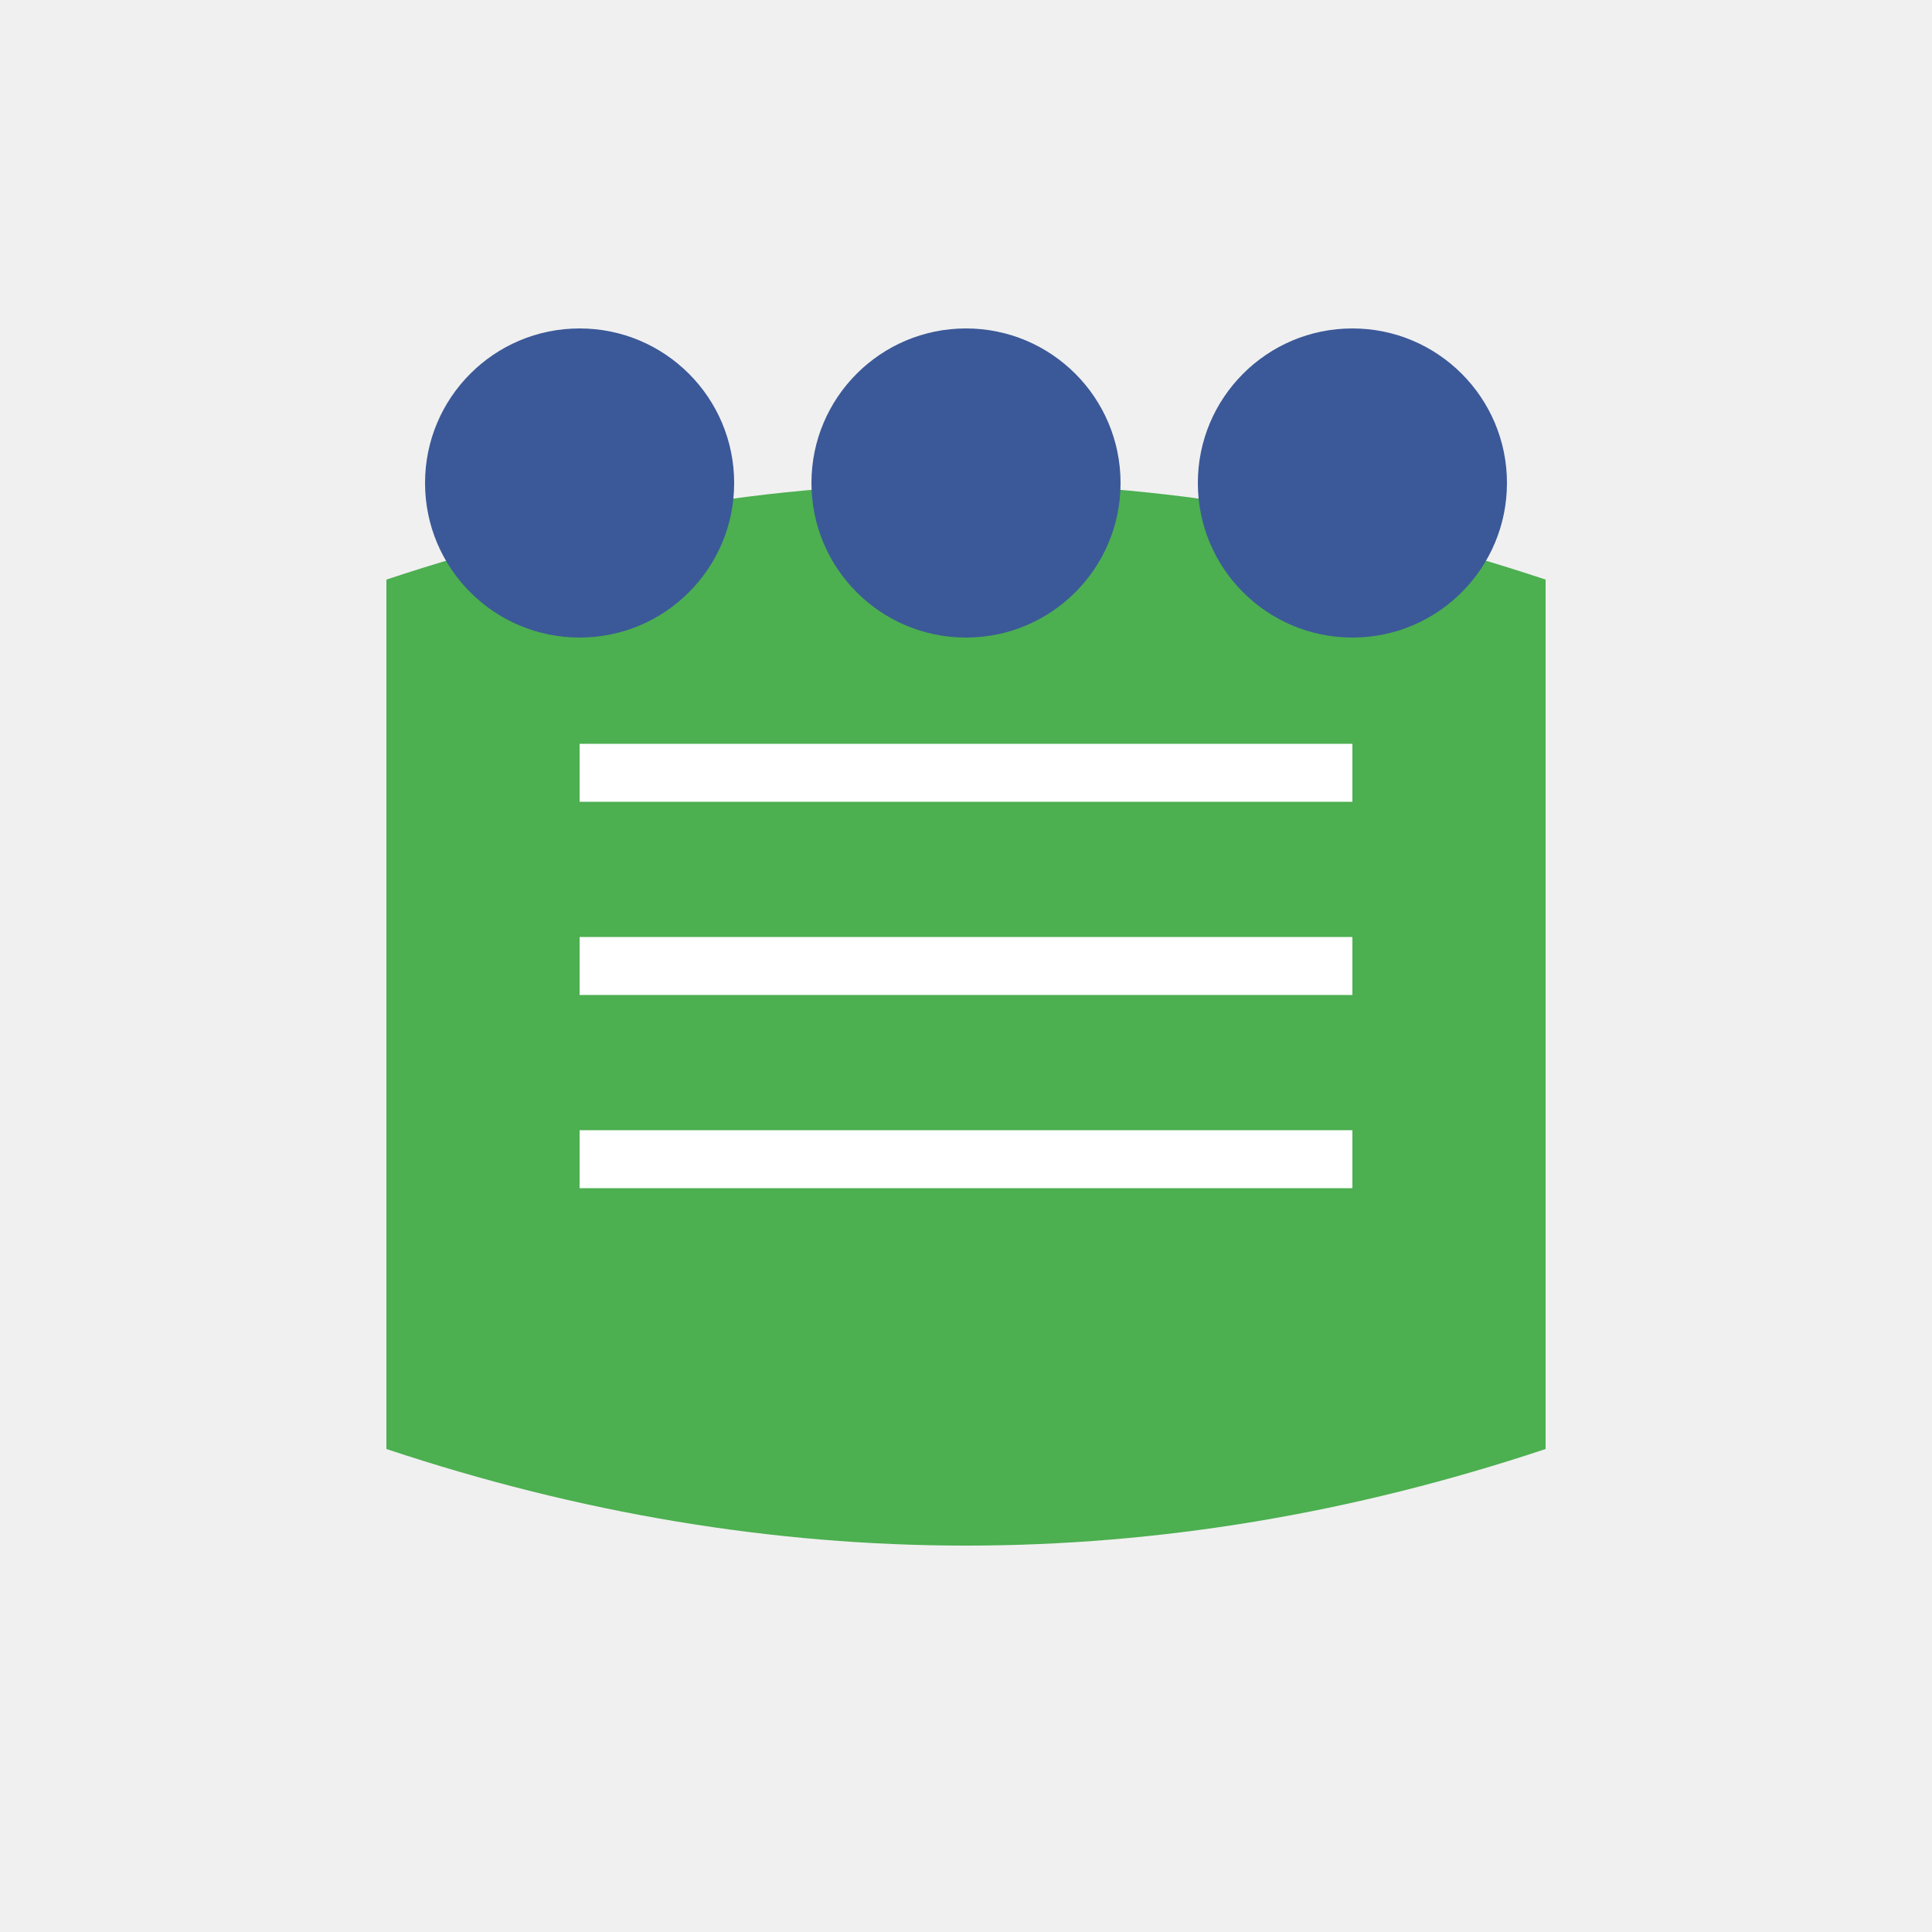
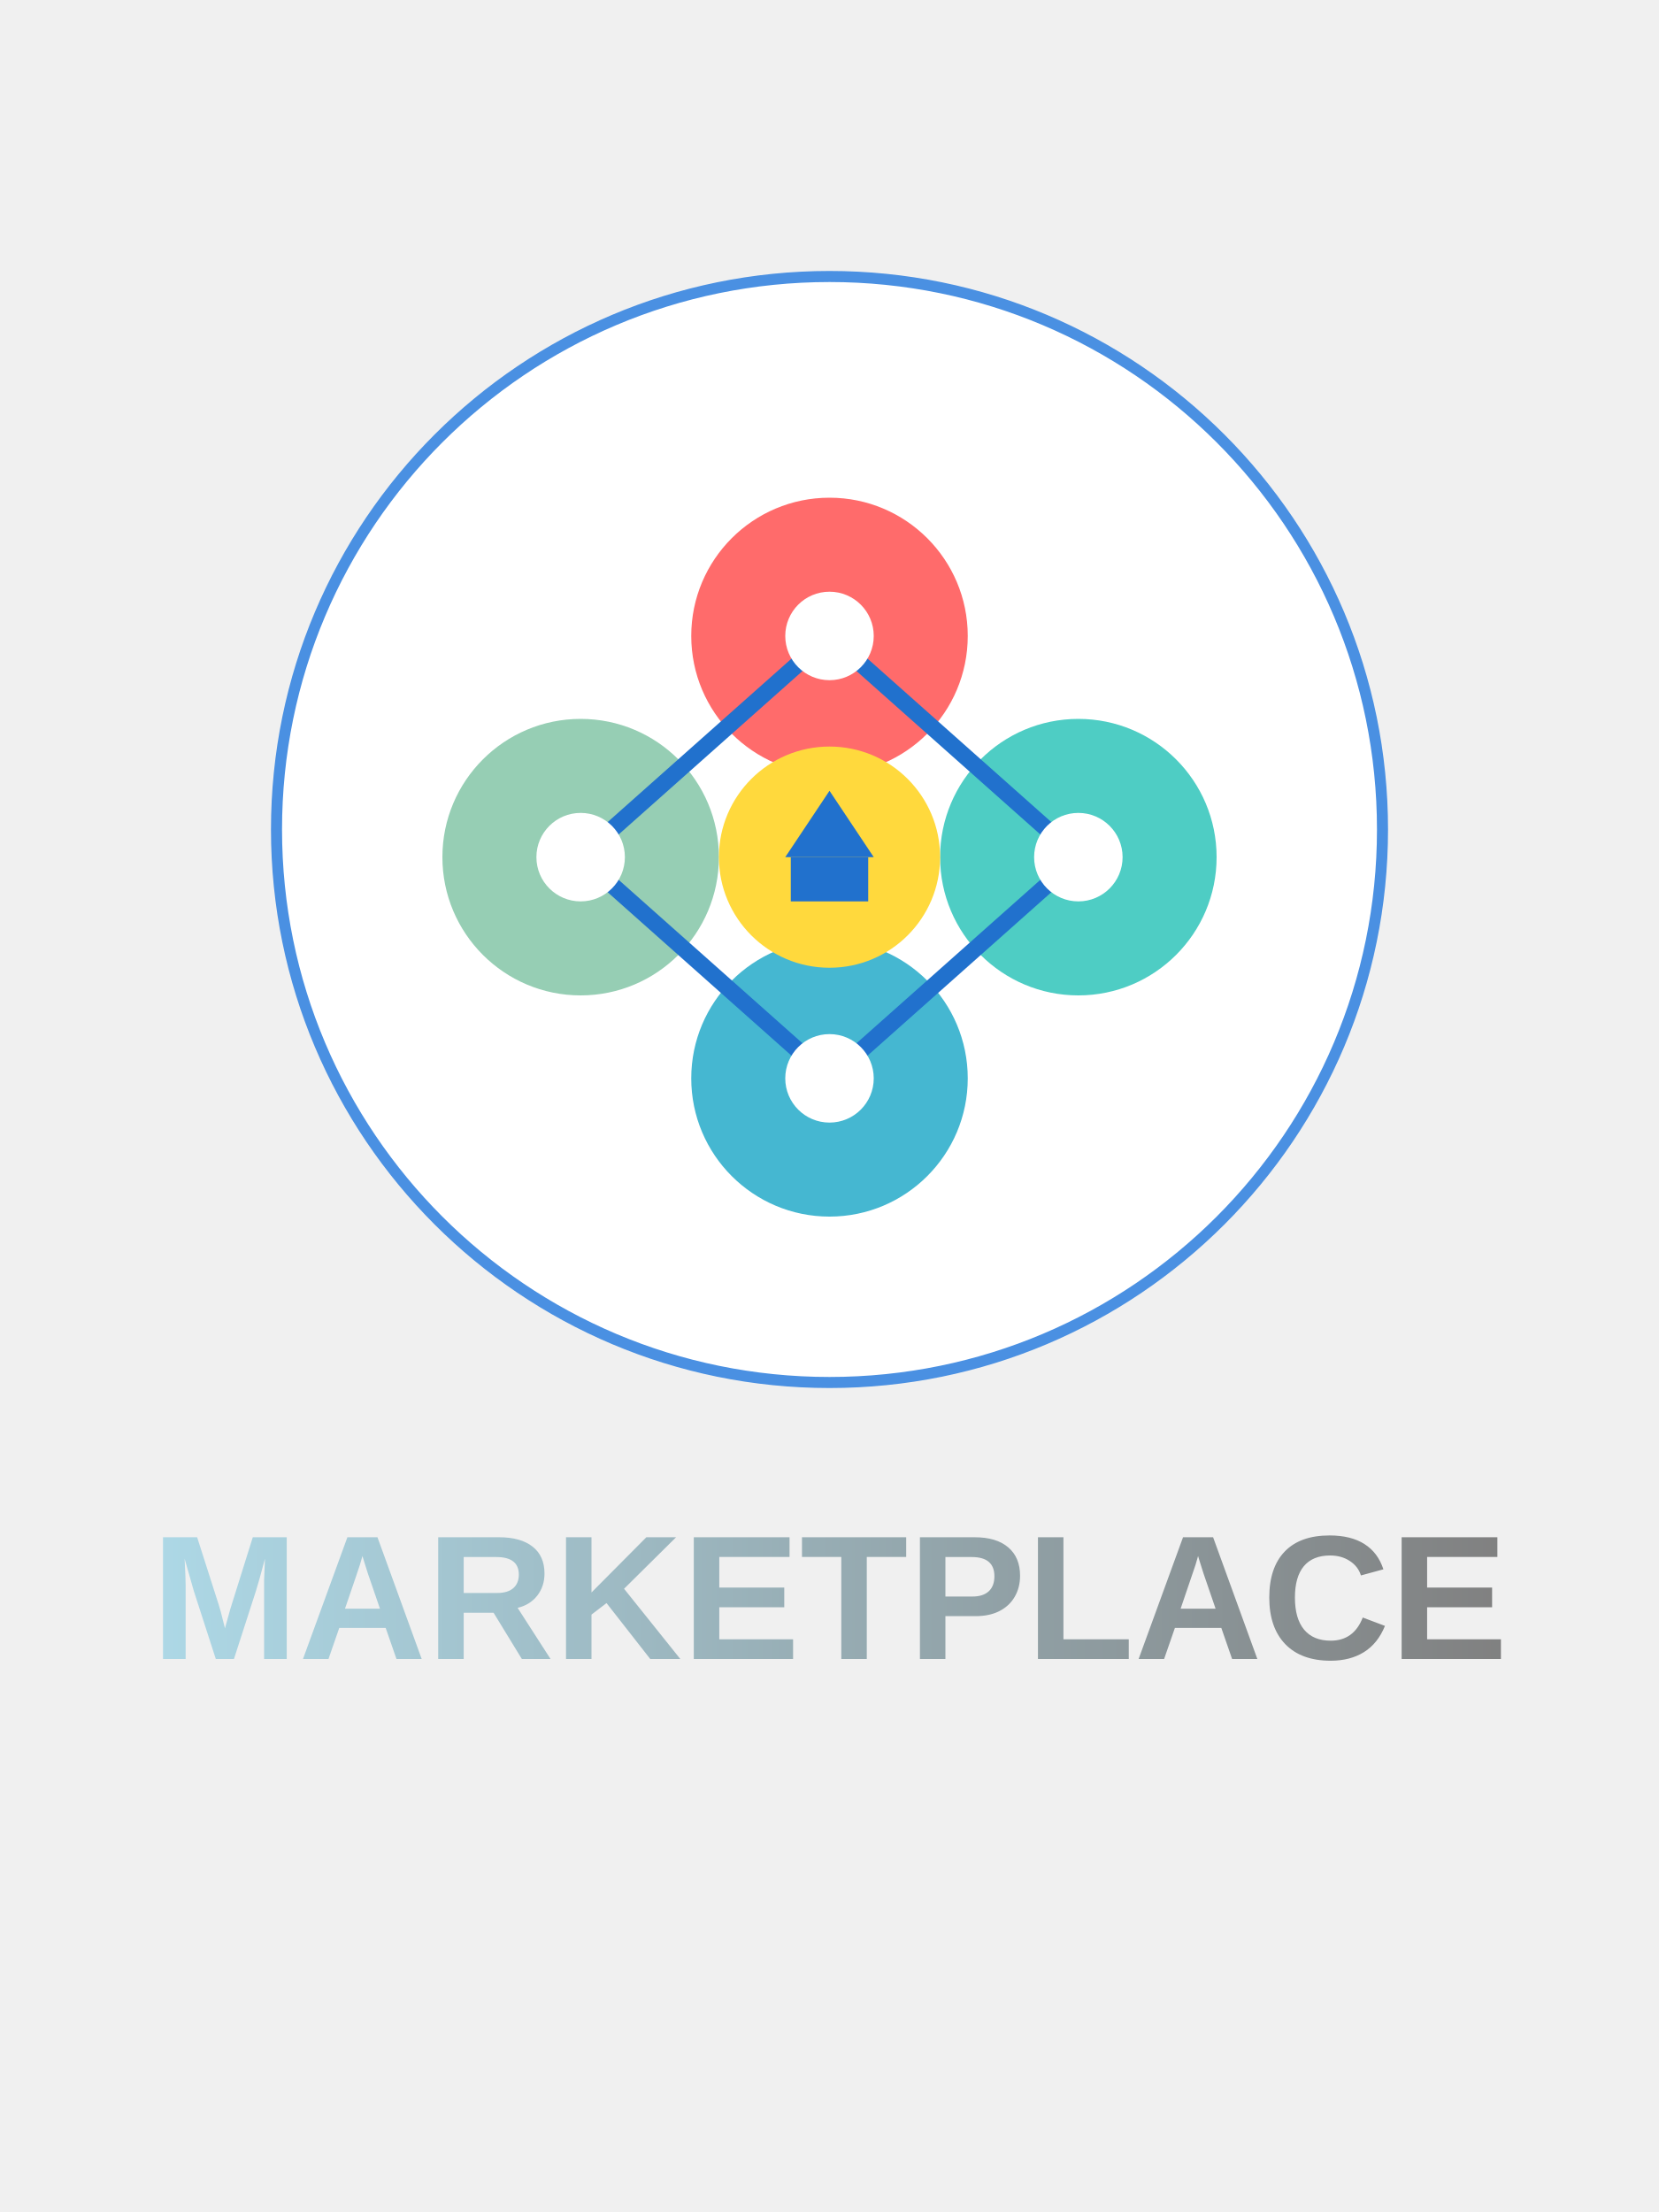
- <svg xmlns="http://www.w3.org/2000/svg" viewBox="0 0 100 100">
-   <rect x="10" y="10" width="80" height="80" fill="#f0f0f0" rx="15" ry="15" />
-   <path d="M20 30 Q50 20 80 30 L80 75 Q50 85 20 75 Z" fill="#4CAF50" />
-   <path d="M30 40 L70 40" stroke="#ffffff" stroke-width="3" />
-   <path d="M30 50 L70 50" stroke="#ffffff" stroke-width="3" />
-   <path d="M30 60 L70 60" stroke="#ffffff" stroke-width="3" />
-   <circle cx="30" cy="25" r="8" fill="#3b5998" />
-   <circle cx="50" cy="25" r="8" fill="#3b5998" />
-   <circle cx="70" cy="25" r="8" fill="#3b5998" />
+ <svg xmlns="http://www.w3.org/2000/svg" viewBox="0 0 300 400">
+   <circle cx="150" cy="150" r="100" fill="#ffffff" stroke="#4a90e2" stroke-width="2" />
+   <g transform="translate(75, 65)">
+     <circle cx="75" cy="50" r="25" fill="#FF6B6B" />
+     <circle cx="120" cy="90" r="25" fill="#4ECDC4" />
+     <circle cx="75" cy="130" r="25" fill="#45B7D1" />
+     <circle cx="30" cy="90" r="25" fill="#96CEB4" />
+     <line x1="75" y1="50" x2="120" y2="90" stroke="#2171cd" stroke-width="3" />
+     <line x1="120" y1="90" x2="75" y2="130" stroke="#2171cd" stroke-width="3" />
+     <line x1="75" y1="130" x2="30" y2="90" stroke="#2171cd" stroke-width="3" />
+     <line x1="30" y1="90" x2="75" y2="50" stroke="#2171cd" stroke-width="3" />
+     <circle cx="75" cy="90" r="20" fill="#FFD93D" />
+     <circle cx="75" cy="50" r="8" fill="#ffffff" />
+     <circle cx="120" cy="90" r="8" fill="#ffffff" />
+     <circle cx="75" cy="130" r="8" fill="#ffffff" />
+     <circle cx="30" cy="90" r="8" fill="#ffffff" />
+     <g transform="translate(63, 78)">
+       <path d="M12,0 L20,12 L4,12 Z" fill="#2171cd" />
+       <rect x="5" y="12" width="14" height="8" fill="#2171cd" />
+     </g>
+   </g>
+   <defs>
+     <linearGradient id="gradient1" x1="0%" y1="0%" x2="100%" y2="0%">
+       <stop offset="0%" style="stop-color: lightblue; stop-opacity: 1" />
+       <stop offset="100%" style="stop-color: gray; stop-opacity: 1" />
+     </linearGradient>
+   </defs>
+   <text x="150" y="300" font-family="Arial, sans-serif" font-size="32" font-weight="bold" text-anchor="middle" fill="url(#gradient1)">
+     MARKETPLACE
+   </text>
</svg>
